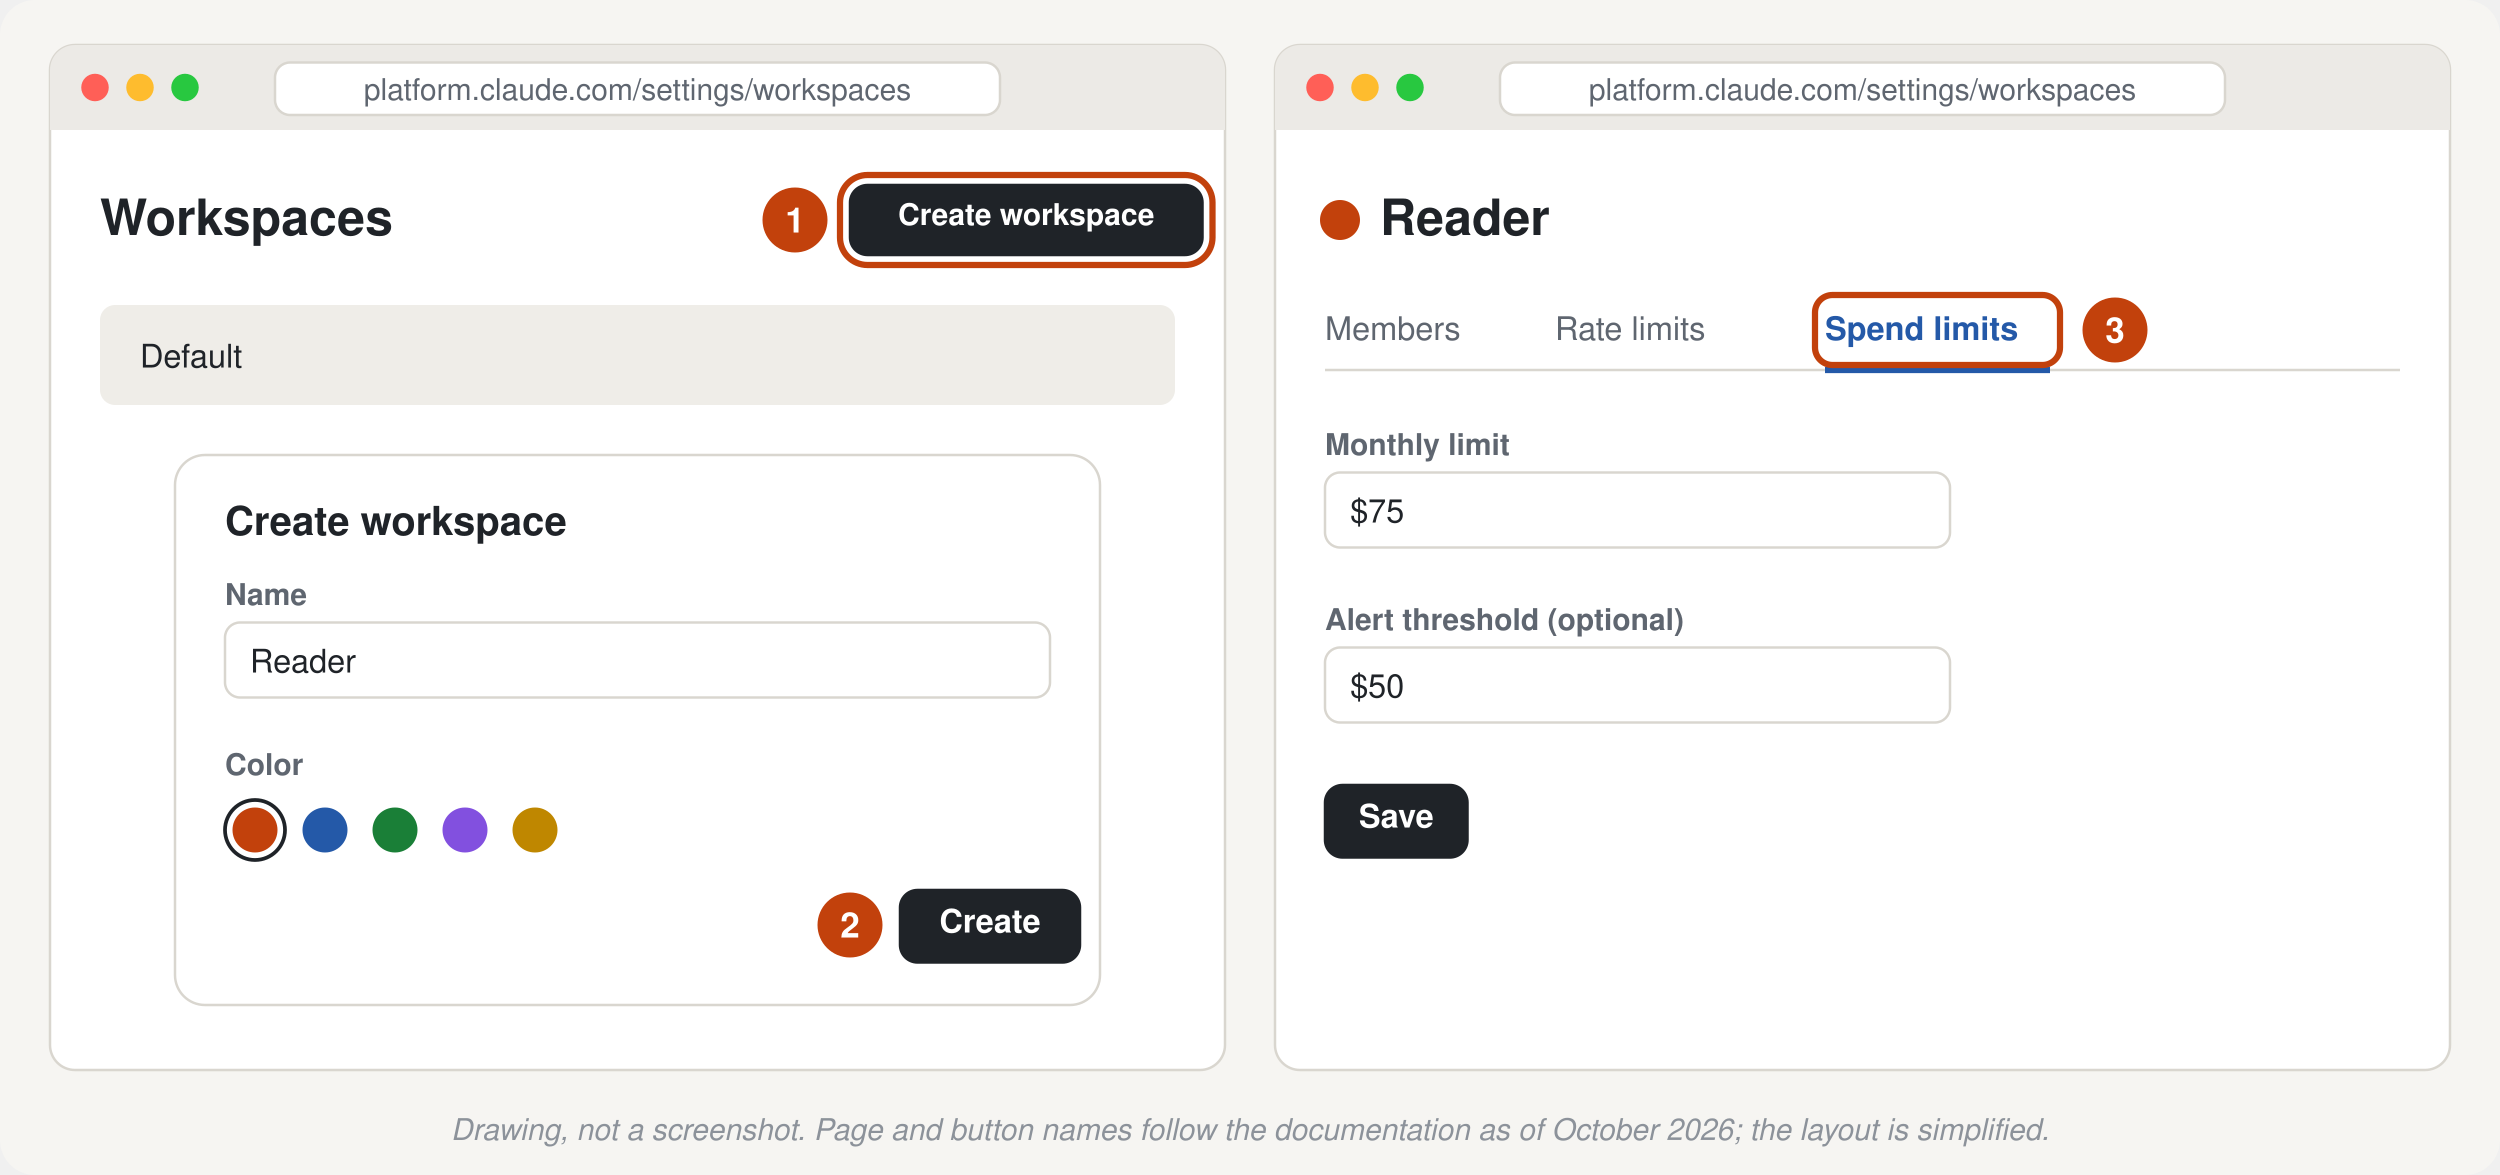
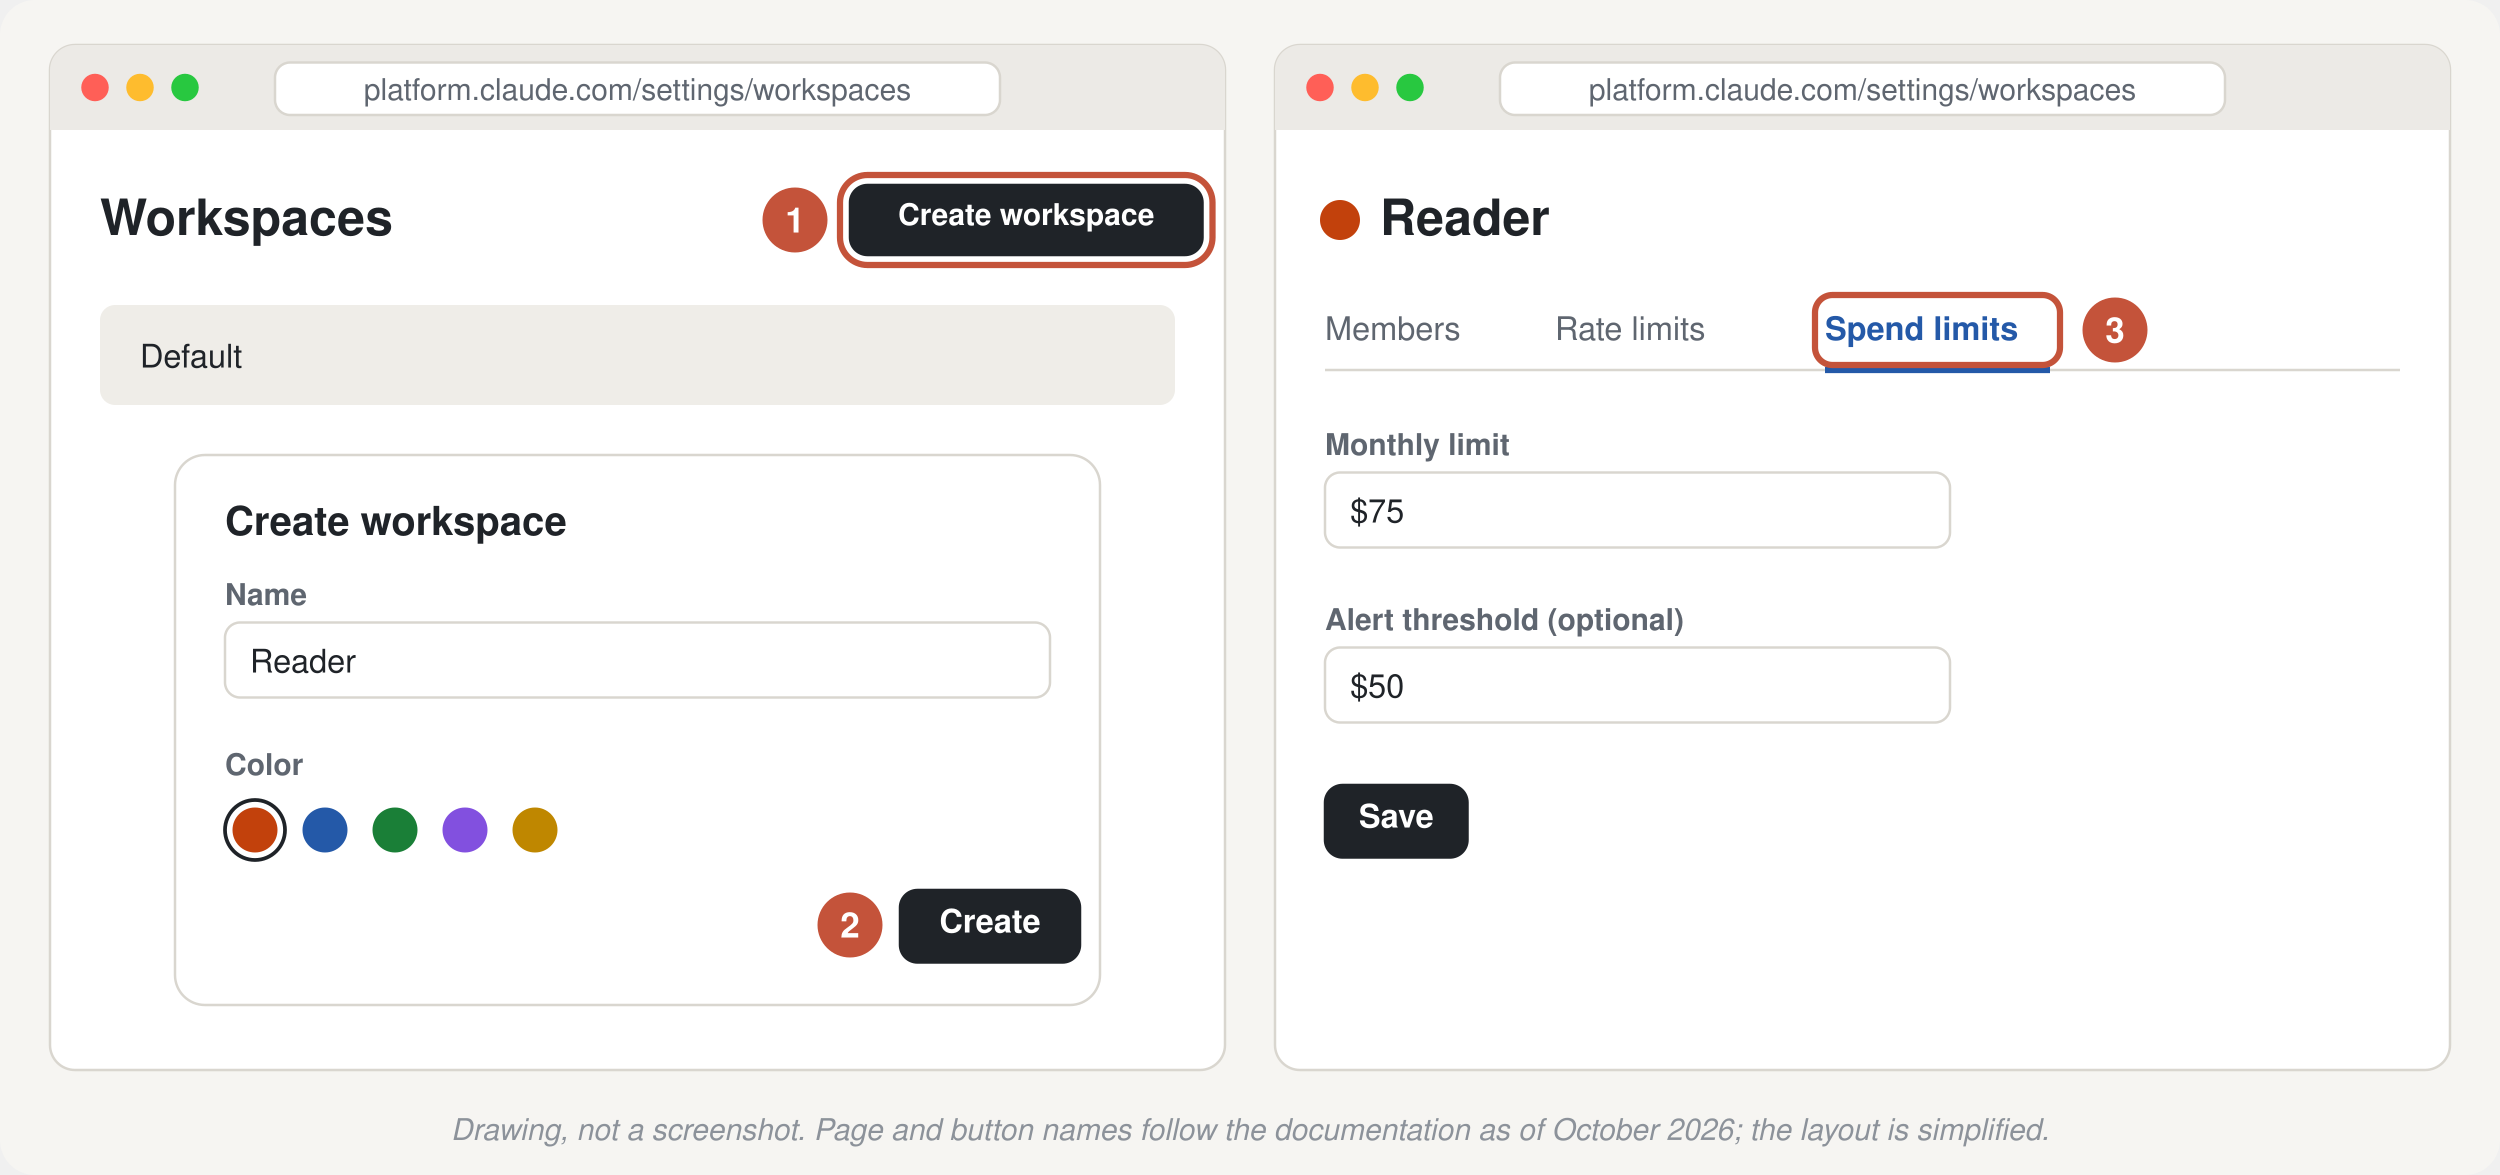
<svg xmlns="http://www.w3.org/2000/svg" viewBox="0 0 1000 470" width="1000" height="470" role="img" aria-labelledby="t d">
  <defs>
    <marker id="arrow" viewBox="0 0 10 10" refX="9" refY="5" markerWidth="7" markerHeight="7" orient="auto-start-reverse">
      <path d="M0,0 L10,5 L0,10 z" fill="#5F6670" />
    </marker>
  </defs>
  <rect width="1000" height="470" rx="14" fill="#F6F5F2" />
  <rect x="20" y="18" width="470" height="410" rx="10" fill="#FFFFFF" stroke="#D9D6CF" stroke-width="1.0" />
  <path d="M20 28 a10 10 0 0 1 10 -10 h450 a10 10 0 0 1 10 10 v24 h-470 z" fill="#ECEAE6" />
  <circle cx="38" cy="35" r="5.5" fill="#FF5F57" />
  <circle cx="56" cy="35" r="5.5" fill="#FEBC2E" />
  <circle cx="74" cy="35" r="5.5" fill="#28C840" />
  <rect x="110" y="25" width="290" height="21" rx="6" fill="#FFFFFF" stroke="#D9D6CF" stroke-width="1.0" />
  <text x="255.0" y="40" font-family="-apple-system, BlinkMacSystemFont, 'Helvetica Neue', Helvetica, Arial, sans-serif" font-size="12" fill="#5F6670" font-weight="400" text-anchor="middle" xml:space="preserve">platform.claude.com/settings/workspaces</text>
  <text x="40" y="94" font-family="-apple-system, BlinkMacSystemFont, 'Helvetica Neue', Helvetica, Arial, sans-serif" font-size="20" fill="#1F2328" font-weight="700" text-anchor="start" xml:space="preserve">Workspaces</text>
  <rect x="340" y="74" width="141" height="28" rx="7" fill="#1F2328" stroke="#1F2328" stroke-width="1.0" />
  <text x="410.5" y="90" font-family="-apple-system, BlinkMacSystemFont, 'Helvetica Neue', Helvetica, Arial, sans-serif" font-size="12" fill="#FFFFFF" font-weight="600" text-anchor="middle" xml:space="preserve">Create workspace</text>
-   <rect x="336" y="70" width="149" height="36" rx="11" fill="none" stroke="#C2410C" stroke-width="2.5" />
-   <circle cx="318" cy="88" r="13" fill="#C2410C" />
+   <rect x="336" y="70" width="149" height="36" rx="11" fill="none" stroke="#C4533A" stroke-width="2.5" />
+   <circle cx="318" cy="88" r="13" fill="#C4533A" />
  <text x="318" y="93" font-family="-apple-system, BlinkMacSystemFont, 'Helvetica Neue', Helvetica, Arial, sans-serif" font-size="14" fill="#FFFFFF" font-weight="700" text-anchor="middle" xml:space="preserve">1</text>
  <rect x="40" y="122" width="430" height="40" rx="6" fill="#EFEDE8" />
  <text x="56" y="147" font-family="-apple-system, BlinkMacSystemFont, 'Helvetica Neue', Helvetica, Arial, sans-serif" font-size="13" fill="#1F2328" font-weight="400" text-anchor="start" xml:space="preserve">Default</text>
  <rect x="70" y="182" width="370" height="220" rx="12" fill="#FFFFFF" stroke="#D9D6CF" stroke-width="1.0" />
  <text x="90" y="214" font-family="-apple-system, BlinkMacSystemFont, 'Helvetica Neue', Helvetica, Arial, sans-serif" font-size="16" fill="#1F2328" font-weight="700" text-anchor="start" xml:space="preserve">Create workspace</text>
  <text x="90" y="242" font-family="-apple-system, BlinkMacSystemFont, 'Helvetica Neue', Helvetica, Arial, sans-serif" font-size="12" fill="#5F6670" font-weight="600" text-anchor="start" xml:space="preserve">Name</text>
  <rect x="90" y="249" width="330" height="30" rx="6" fill="#FFFFFF" stroke="#D9D6CF" stroke-width="1.0" />
  <text x="100" y="269" font-family="-apple-system, BlinkMacSystemFont, 'Helvetica Neue', Helvetica, Arial, sans-serif" font-size="13" fill="#1F2328" font-weight="400" text-anchor="start" xml:space="preserve">Reader</text>
  <text x="90" y="310" font-family="-apple-system, BlinkMacSystemFont, 'Helvetica Neue', Helvetica, Arial, sans-serif" font-size="12" fill="#5F6670" font-weight="600" text-anchor="start" xml:space="preserve">Color</text>
  <circle cx="102" cy="332" r="9" fill="#C2410C" />
  <circle cx="130" cy="332" r="9" fill="#2459A8" />
  <circle cx="158" cy="332" r="9" fill="#1A7F37" />
  <circle cx="186" cy="332" r="9" fill="#8250DF" />
  <circle cx="214" cy="332" r="9" fill="#BF8700" />
  <circle cx="102" cy="332" r="12" fill="none" stroke="#1F2328" stroke-width="1.5" />
  <rect x="360" y="356" width="72" height="29" rx="7" fill="#1F2328" stroke="#1F2328" stroke-width="1.0" />
  <text x="396.0" y="373" font-family="-apple-system, BlinkMacSystemFont, 'Helvetica Neue', Helvetica, Arial, sans-serif" font-size="13" fill="#FFFFFF" font-weight="600" text-anchor="middle" xml:space="preserve">Create</text>
-   <circle cx="340" cy="370" r="13" fill="#C2410C" />
+   <circle cx="340" cy="370" r="13" fill="#C4533A" />
  <text x="340" y="375" font-family="-apple-system, BlinkMacSystemFont, 'Helvetica Neue', Helvetica, Arial, sans-serif" font-size="14" fill="#FFFFFF" font-weight="700" text-anchor="middle" xml:space="preserve">2</text>
  <rect x="510" y="18" width="470" height="410" rx="10" fill="#FFFFFF" stroke="#D9D6CF" stroke-width="1.0" />
  <path d="M510 28 a10 10 0 0 1 10 -10 h450 a10 10 0 0 1 10 10 v24 h-470 z" fill="#ECEAE6" />
  <circle cx="528" cy="35" r="5.5" fill="#FF5F57" />
  <circle cx="546" cy="35" r="5.5" fill="#FEBC2E" />
  <circle cx="564" cy="35" r="5.5" fill="#28C840" />
  <rect x="600" y="25" width="290" height="21" rx="6" fill="#FFFFFF" stroke="#D9D6CF" stroke-width="1.0" />
  <text x="745.0" y="40" font-family="-apple-system, BlinkMacSystemFont, 'Helvetica Neue', Helvetica, Arial, sans-serif" font-size="12" fill="#5F6670" font-weight="400" text-anchor="middle" xml:space="preserve">platform.claude.com/settings/workspaces</text>
  <circle cx="536" cy="88" r="8" fill="#C2410C" />
  <text x="552" y="94" font-family="-apple-system, BlinkMacSystemFont, 'Helvetica Neue', Helvetica, Arial, sans-serif" font-size="20" fill="#1F2328" font-weight="700" text-anchor="start" xml:space="preserve">Reader</text>
  <text x="530" y="136" font-family="-apple-system, BlinkMacSystemFont, 'Helvetica Neue', Helvetica, Arial, sans-serif" font-size="13" fill="#5F6670" font-weight="400" text-anchor="start" xml:space="preserve">Members</text>
  <text x="622" y="136" font-family="-apple-system, BlinkMacSystemFont, 'Helvetica Neue', Helvetica, Arial, sans-serif" font-size="13" fill="#5F6670" font-weight="400" text-anchor="start" xml:space="preserve">Rate limits</text>
  <text x="730" y="136" font-family="-apple-system, BlinkMacSystemFont, 'Helvetica Neue', Helvetica, Arial, sans-serif" font-size="13" fill="#2459A8" font-weight="600" text-anchor="start" xml:space="preserve">Spend limits</text>
  <line x1="530" y1="148" x2="960" y2="148" stroke="#D9D6CF" stroke-width="1" />
  <line x1="730" y1="148" x2="820" y2="148" stroke="#2459A8" stroke-width="2.5" />
-   <rect x="726" y="118" width="98" height="28" rx="7" fill="none" stroke="#C2410C" stroke-width="2.5" />
-   <circle cx="846" cy="132" r="13" fill="#C2410C" />
+   <rect x="726" y="118" width="98" height="28" rx="7" fill="none" stroke="#C4533A" stroke-width="2.5" />
+   <circle cx="846" cy="132" r="13" fill="#C4533A" />
  <text x="846" y="137" font-family="-apple-system, BlinkMacSystemFont, 'Helvetica Neue', Helvetica, Arial, sans-serif" font-size="14" fill="#FFFFFF" font-weight="700" text-anchor="middle" xml:space="preserve">3</text>
  <text x="530" y="182" font-family="-apple-system, BlinkMacSystemFont, 'Helvetica Neue', Helvetica, Arial, sans-serif" font-size="12" fill="#5F6670" font-weight="600" text-anchor="start" xml:space="preserve">Monthly limit</text>
  <rect x="530" y="189" width="250" height="30" rx="6" fill="#FFFFFF" stroke="#D9D6CF" stroke-width="1.0" />
  <text x="540" y="209" font-family="-apple-system, BlinkMacSystemFont, 'Helvetica Neue', Helvetica, Arial, sans-serif" font-size="13" fill="#1F2328" font-weight="400" text-anchor="start" xml:space="preserve">$75</text>
  <text x="530" y="252" font-family="-apple-system, BlinkMacSystemFont, 'Helvetica Neue', Helvetica, Arial, sans-serif" font-size="12" fill="#5F6670" font-weight="600" text-anchor="start" xml:space="preserve">Alert threshold (optional)</text>
  <rect x="530" y="259" width="250" height="30" rx="6" fill="#FFFFFF" stroke="#D9D6CF" stroke-width="1.0" />
  <text x="540" y="279" font-family="-apple-system, BlinkMacSystemFont, 'Helvetica Neue', Helvetica, Arial, sans-serif" font-size="13" fill="#1F2328" font-weight="400" text-anchor="start" xml:space="preserve">$50</text>
  <rect x="530" y="314" width="57" height="29" rx="7" fill="#1F2328" stroke="#1F2328" stroke-width="1.0" />
  <text x="558.5" y="331" font-family="-apple-system, BlinkMacSystemFont, 'Helvetica Neue', Helvetica, Arial, sans-serif" font-size="13" fill="#FFFFFF" font-weight="600" text-anchor="middle" xml:space="preserve">Save</text>
  <text x="500.0" y="456" font-family="-apple-system, BlinkMacSystemFont, 'Helvetica Neue', Helvetica, Arial, sans-serif" font-size="12" fill="#8C929A" font-weight="400" text-anchor="middle" font-style="italic" xml:space="preserve">Drawing, not a screenshot. Page and button names follow the documentation as of October 2026; the layout is simplified.</text>
</svg>
